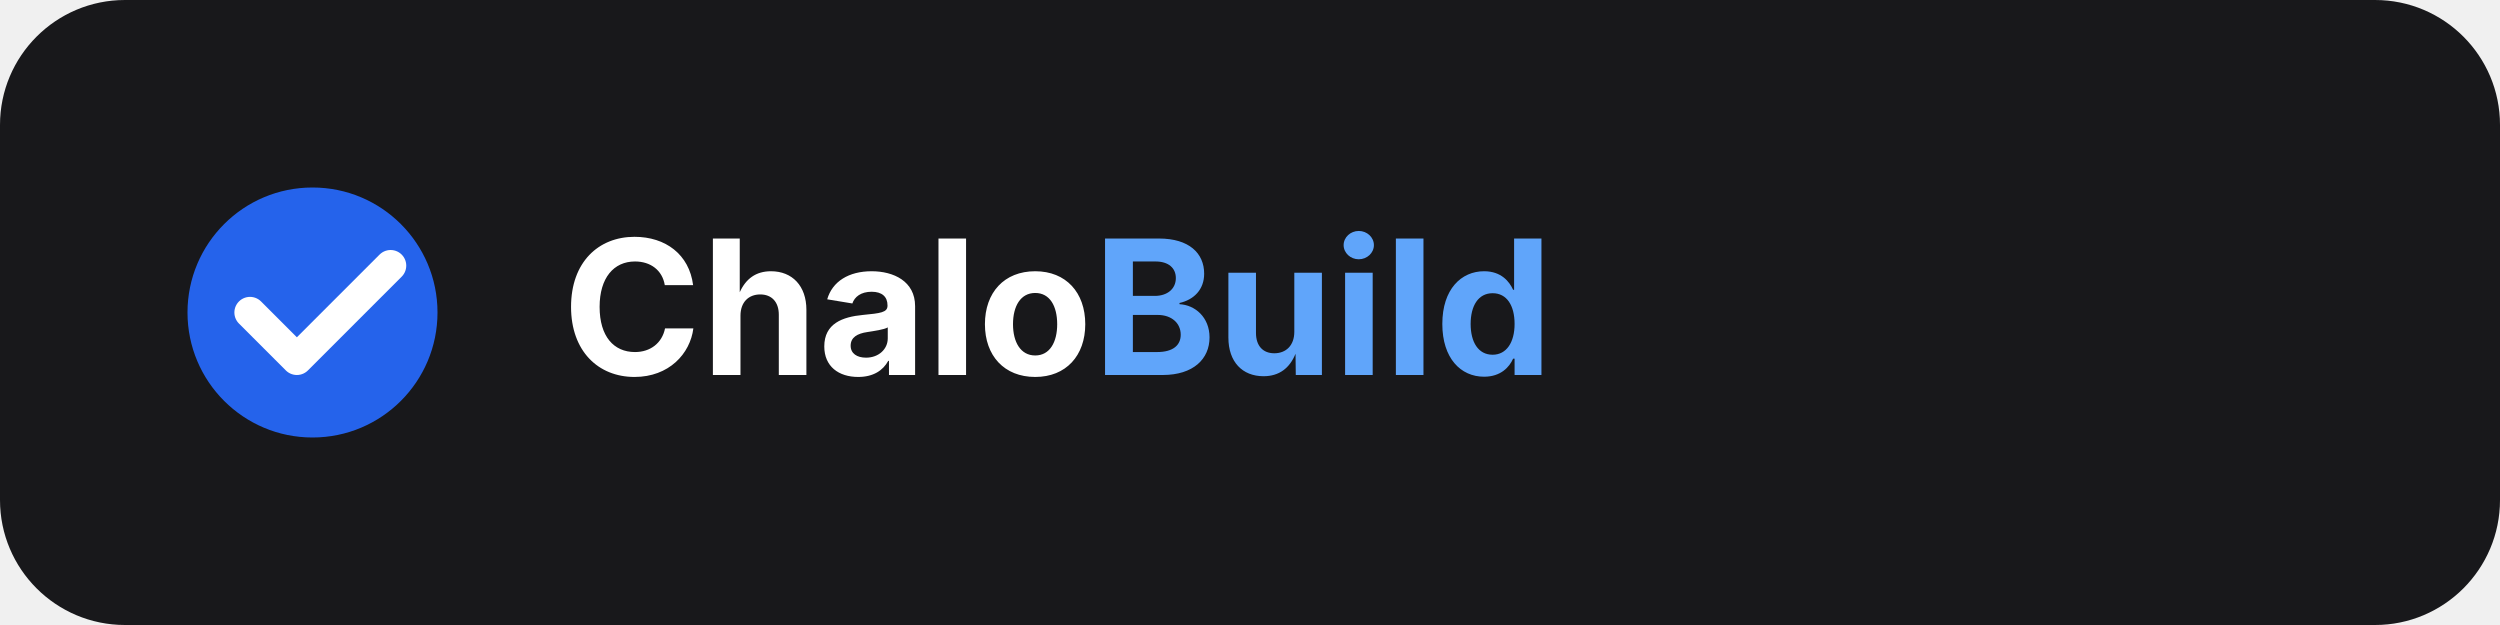
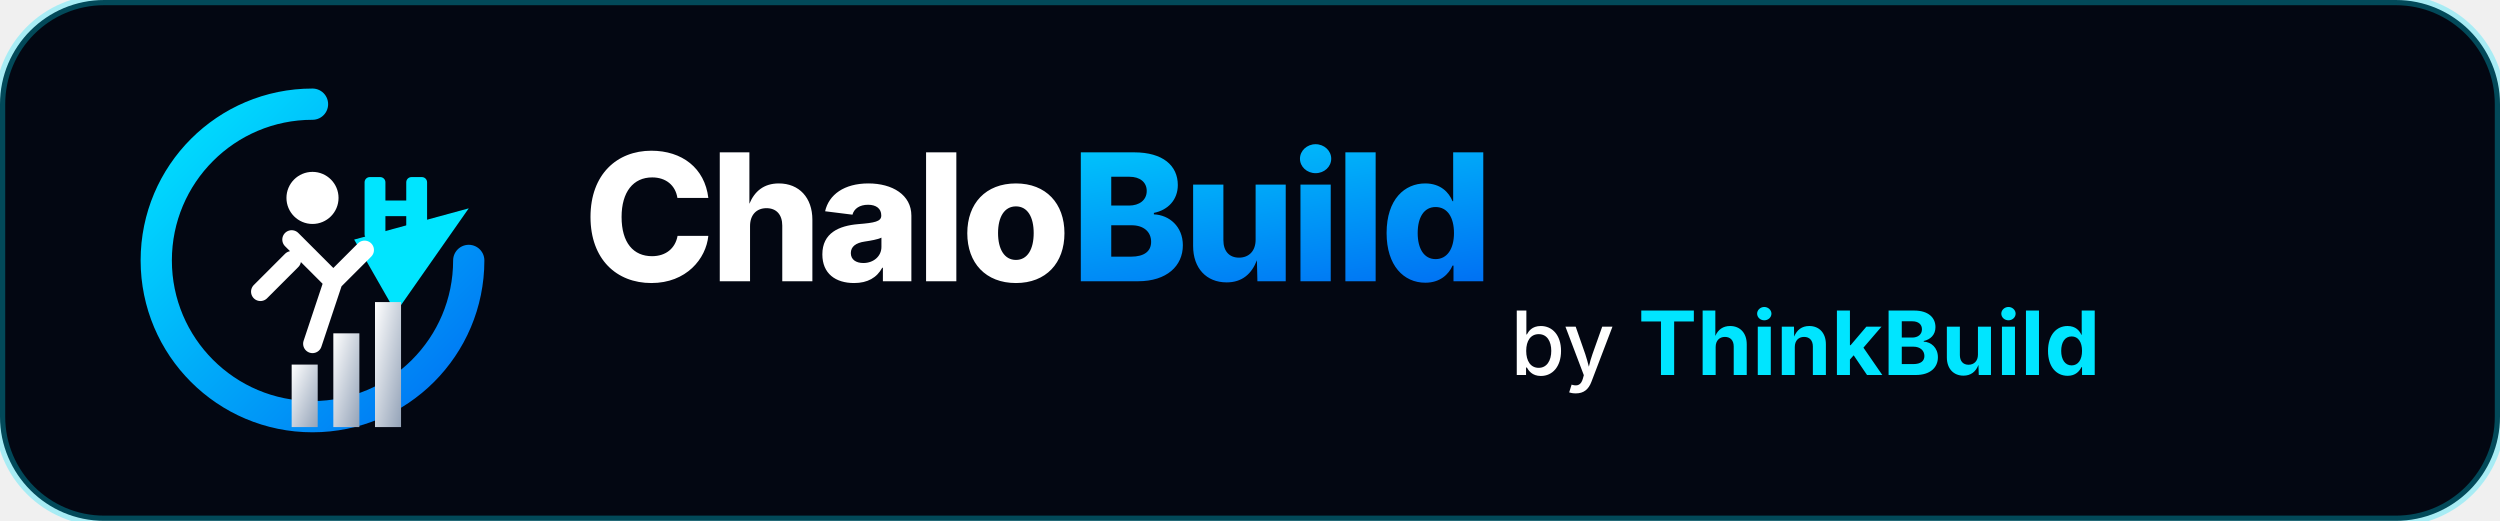
- <svg xmlns="http://www.w3.org/2000/svg" viewBox="0 0 160 40" fill="none">
-   <rect width="160" height="40" rx="8" fill="#18181b" />
-   <circle cx="20" cy="20" r="8" fill="#2563eb" />
-   <path d="M16 20 L19 23 L25 17" stroke="#ffffff" stroke-width="2" stroke-linecap="round" stroke-linejoin="round" />
-   <text x="36" y="24" fill="#ffffff" font-family="system-ui, -apple-system, sans-serif" font-size="12" font-weight="700">Chalo<tspan fill="#60a5fa">Build</tspan>
+ <svg xmlns="http://www.w3.org/2000/svg" viewBox="0 0 240 50" fill="none">
+   <defs>
+     <linearGradient id="cyanGrad" x1="0%" y1="0%" x2="100%" y2="100%">
+       <stop offset="0%" stop-color="#00E5FF" />
+       <stop offset="100%" stop-color="#0070F3" />
+     </linearGradient>
+     <linearGradient id="silverGrad" x1="0%" y1="0%" x2="100%" y2="100%">
+       <stop offset="0%" stop-color="#FFFFFF" />
+       <stop offset="100%" stop-color="#94A3B8" />
+     </linearGradient>
+   </defs>
+   <rect width="240" height="50" rx="10" fill="#030712" stroke="#00E5FF" stroke-opacity="0.3" stroke-width="1" />
+   <g transform="translate(10, 5)">
+     <path d="M 20 5 A 15 15 0 1 0 35 20" stroke="url(#cyanGrad)" stroke-width="3" stroke-linecap="round" fill="none" />
+     <path d="M 28 25 L 35 15 L 24 18" fill="#00E5FF" />
+     <circle cx="20" cy="14" r="2.5" fill="#FFFFFF" />
+     <path d="M 18 18 L 22 22 L 20 28 M 22 22 L 25 19 M 18 20 L 15 23" stroke="#FFFFFF" stroke-width="1.8" stroke-linecap="round" stroke-linejoin="round" />
+     <rect x="25" y="12" width="2" height="6" rx="0.5" fill="#00E5FF" />
+     <rect x="29" y="12" width="2" height="6" rx="0.5" fill="#00E5FF" />
+     <line x1="26" y1="15" x2="30" y2="15" stroke="#00E5FF" stroke-width="1.5" />
+     <rect x="18" y="30" width="2.5" height="6" fill="url(#silverGrad)" />
+     <rect x="22" y="27" width="2.5" height="9" fill="url(#silverGrad)" />
+     <rect x="26" y="24" width="2.5" height="12" fill="url(#silverGrad)" />
+   </g>
+   <text x="56" y="27" fill="#FFFFFF" font-family="system-ui, -apple-system, sans-serif" font-size="17" font-weight="800" letter-spacing="-0.5">Chalo<tspan fill="url(#cyanGrad)">Build</tspan>
+   </text>
+   <line x1="56" y1="33" x2="140" y2="33" stroke="url(#silverGrad)" stroke-width="1" stroke-opacity="0.8" />
+   <text x="145" y="36" fill="#FFFFFF" font-family="system-ui, -apple-system, sans-serif" font-size="8.5" font-weight="500">by <tspan fill="#00E5FF" font-weight="700">ThinkBuild</tspan>
  </text>
</svg>
